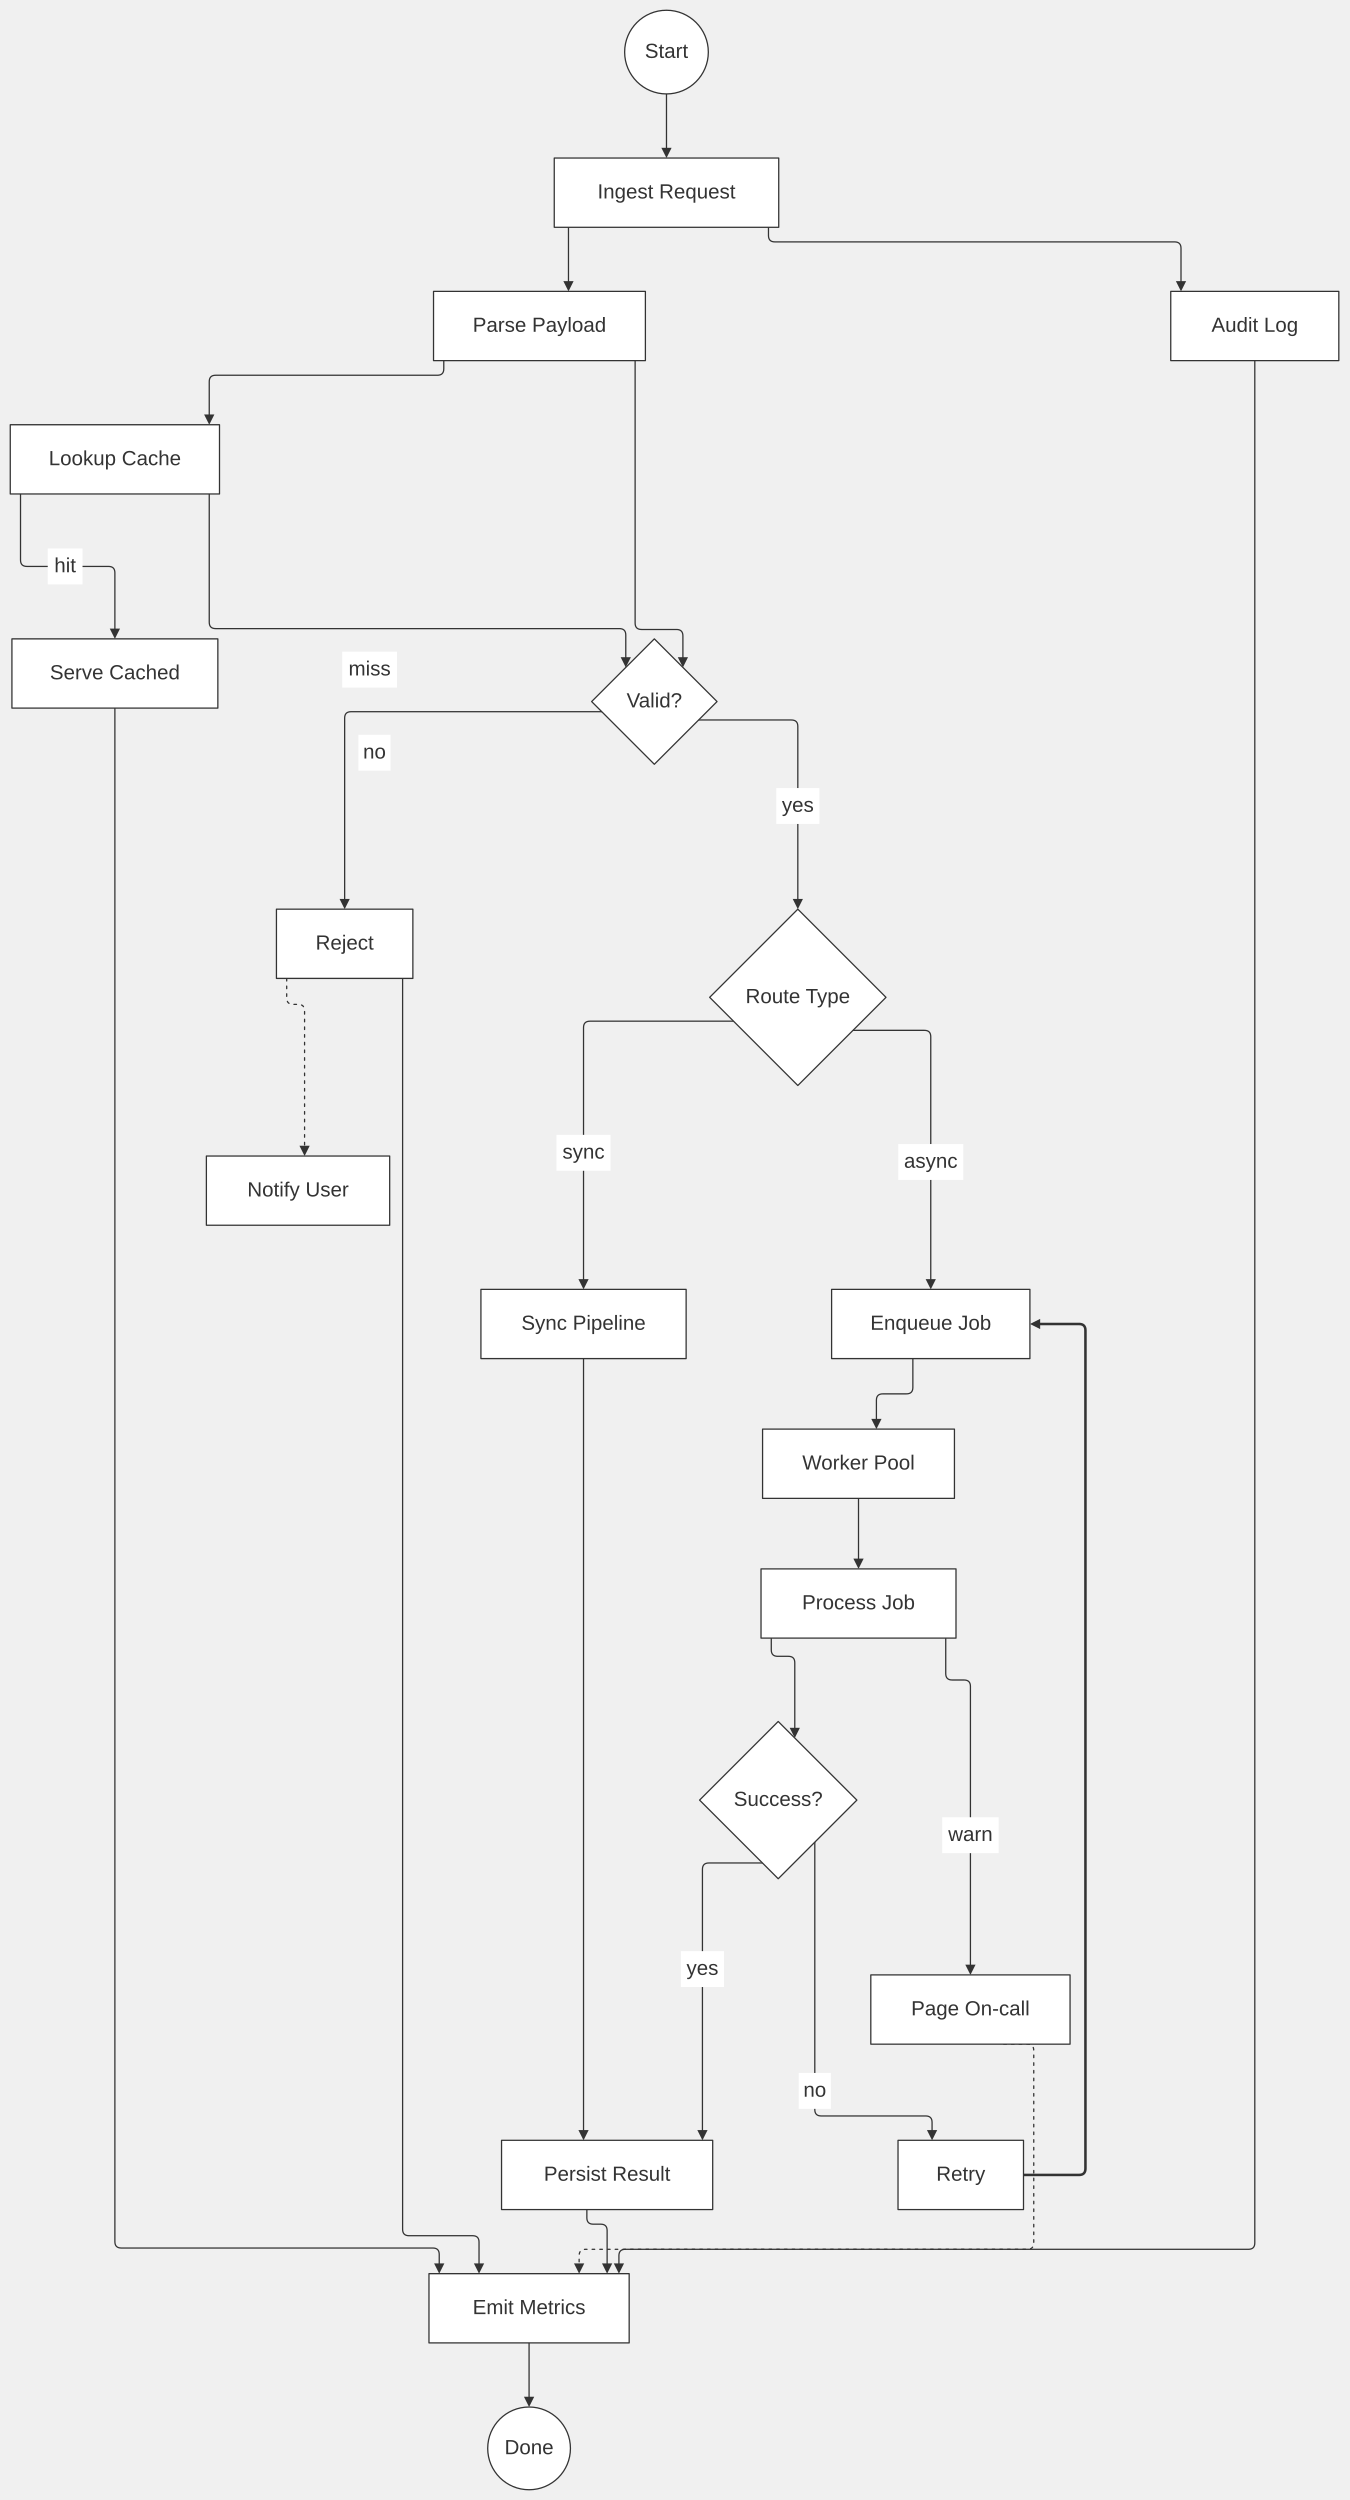
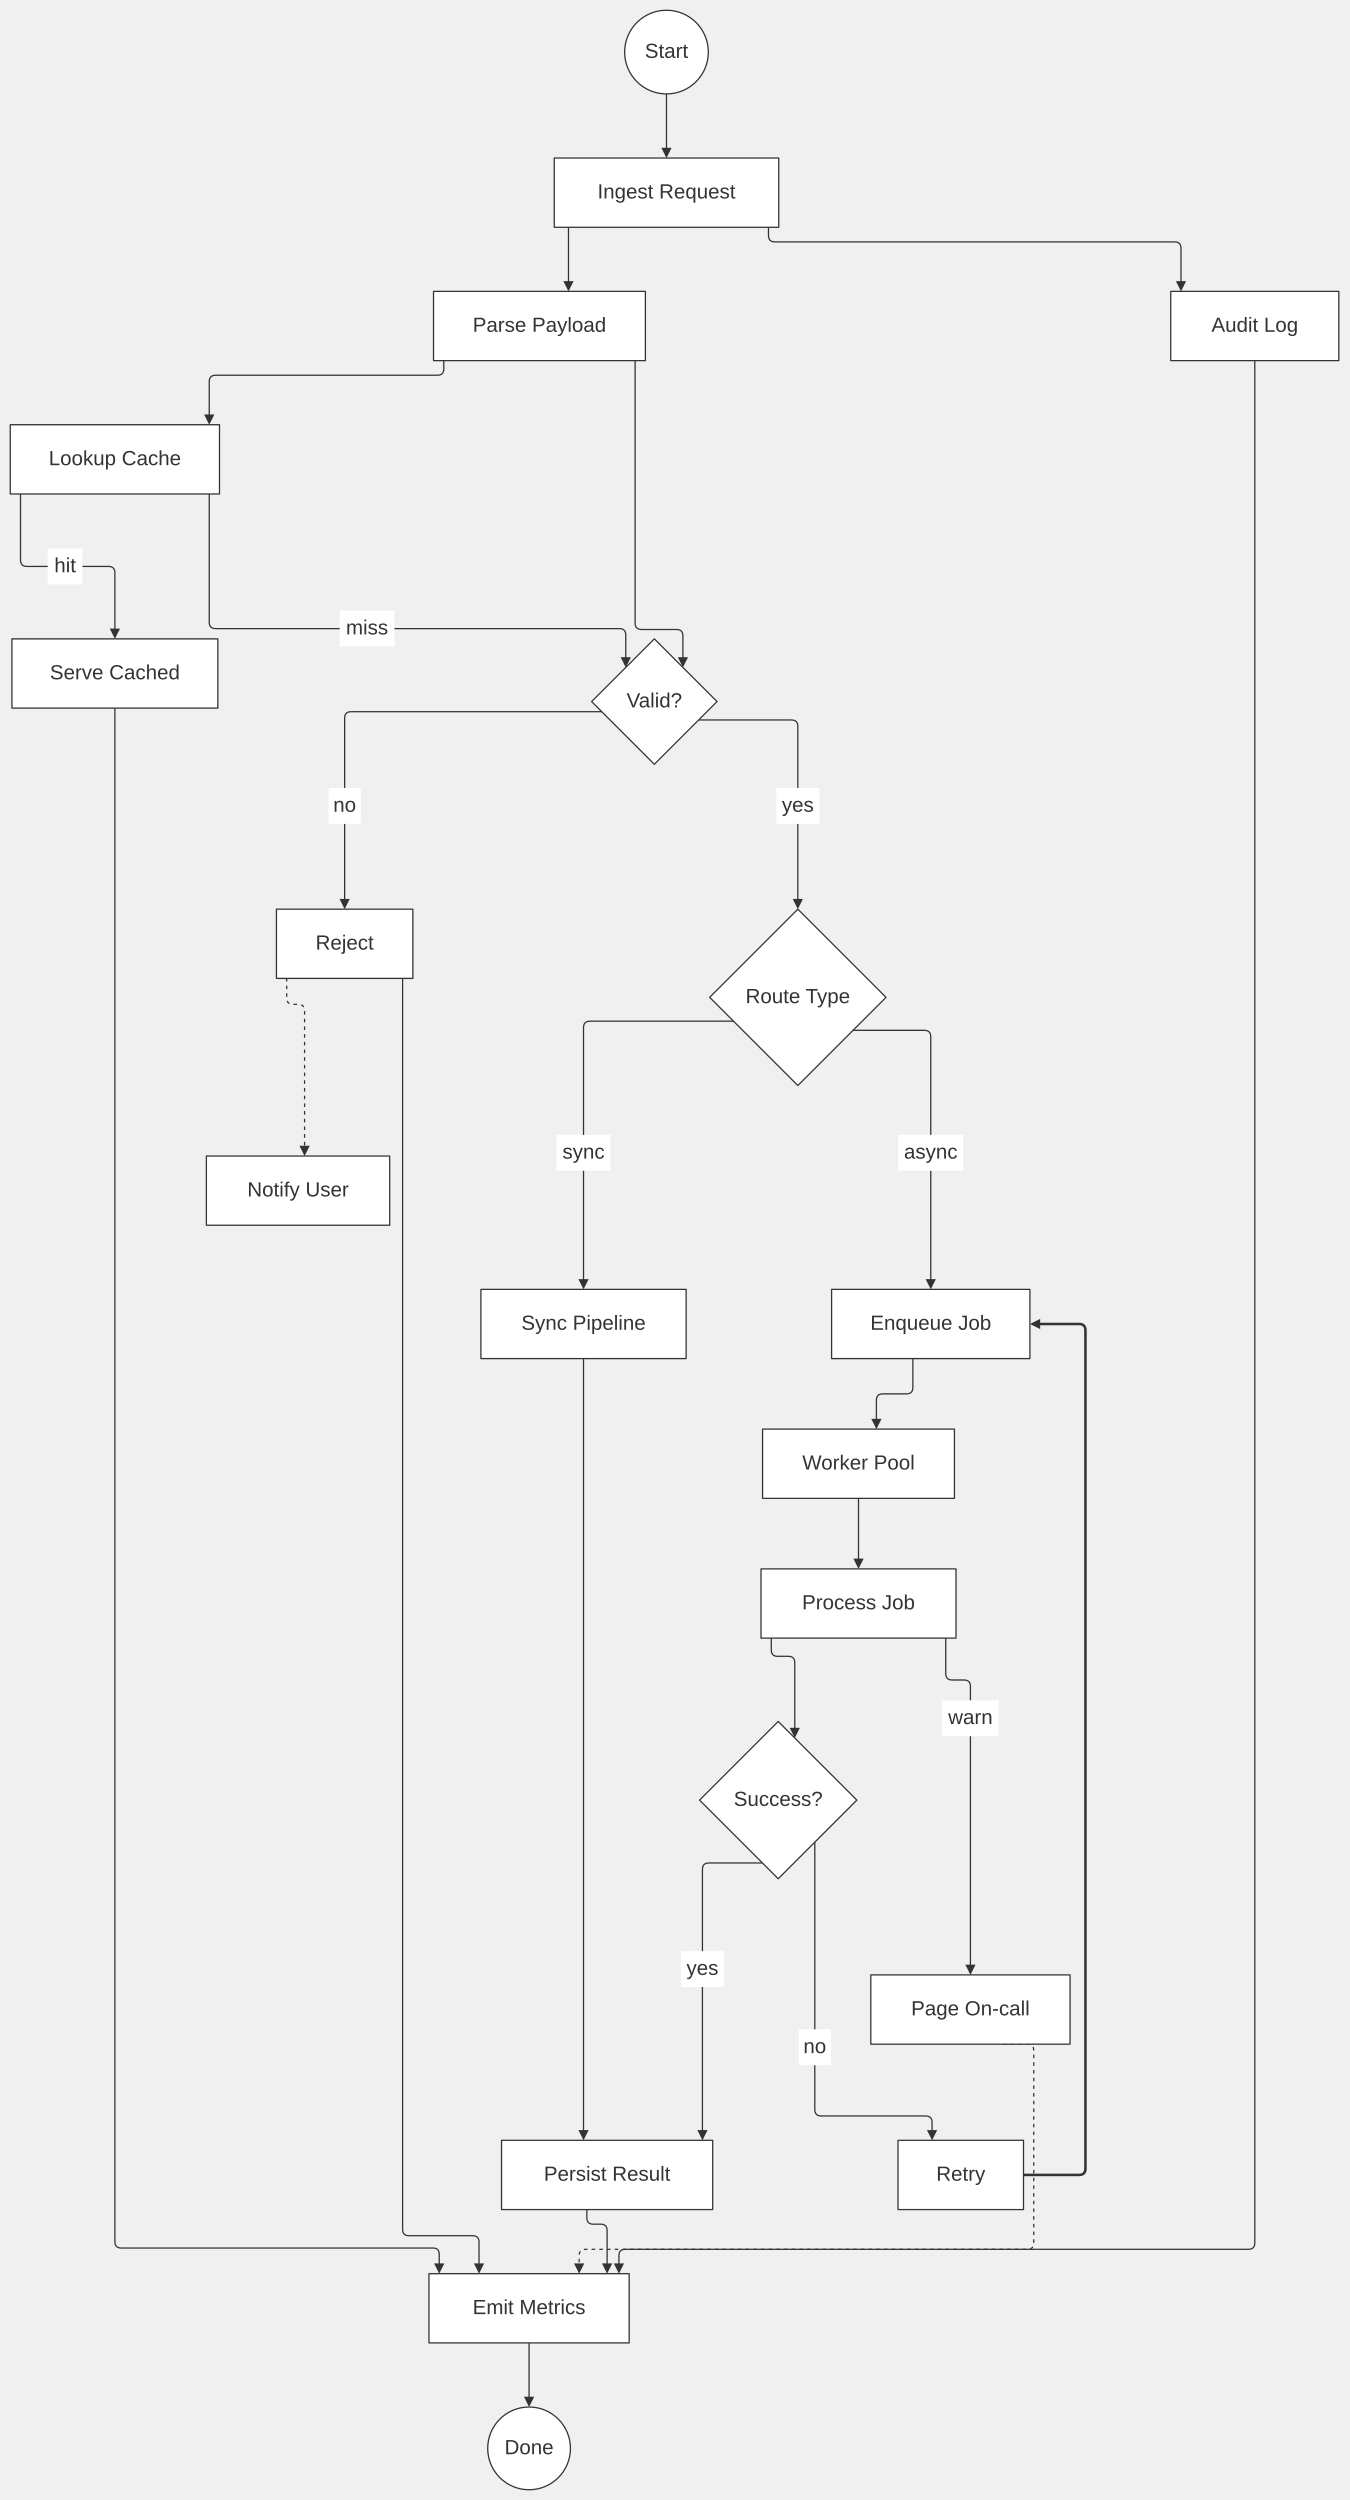
<svg xmlns="http://www.w3.org/2000/svg" width="100%" viewBox="0 0 1052.17 1949.78" style="max-width: 1052.17px; background-color: transparent;" font-family="&quot;trebuchet ms&quot;, verdana, arial, sans-serif" font-size="16.00">
  <defs>
    <marker id="arrowhead" viewBox="0 0 10.00 10.00" refX="5.00" refY="5.00" markerWidth="8.00" markerHeight="8.00" orient="auto-start-reverse" markerUnits="userSpaceOnUse">
      <path d="M 0 0 L 10.00 5.00 L 0 10.00 z" fill="#333" />
    </marker>
  </defs>
  <g transform="translate(0.00,0.00)">
    <g class="edgePaths">
      <path d="M519.80,73.26 L519.80,119.26" stroke="#333" stroke-width="1.00" fill="none" stroke-linecap="round" stroke-linejoin="round" marker-end="url(#arrowhead)" />
      <path d="M443.36,177.26 L443.36,223.26" stroke="#333" stroke-width="1.00" fill="none" stroke-linecap="round" stroke-linejoin="round" marker-end="url(#arrowhead)" />
      <path d="M495.34,281.26 L495.34,485.94 Q495.34,490.94 500.34,490.94 L527.60,490.94 Q532.60,490.94 532.60,495.94 L532.60,516.54" stroke="#333" stroke-width="1.00" fill="none" stroke-linecap="round" stroke-linejoin="round" marker-end="url(#arrowhead)" />
      <path d="M469.33,555.07 L273.80,555.07 Q268.80,555.07 268.80,560.07 L268.80,705.07" stroke="#333" stroke-width="1.00" fill="none" stroke-linecap="round" stroke-linejoin="round" marker-end="url(#arrowhead)" />
      <path d="M223.60,763.07 L223.60,778.32 Q223.60,783.32 228.60,783.32 L232.54,783.32 Q237.54,783.32 237.54,788.32 L237.54,897.59" stroke="#333" stroke-width="1.00" fill="none" stroke-linecap="round" stroke-linejoin="round" stroke-dasharray="2.00,4.00" marker-end="url(#arrowhead)" />
      <path d="M314.00,763.07 L314.00,1738.66 Q314.00,1743.66 319.00,1743.66 L368.60,1743.66 Q373.60,1743.66 373.60,1748.66 L373.60,1769.26" stroke="#333" stroke-width="1.00" fill="none" stroke-linecap="round" stroke-linejoin="round" marker-end="url(#arrowhead)" />
      <path d="M544.86,561.53 L617.23,561.53 Q622.23,561.53 622.23,566.53 L622.23,705.07" stroke="#333" stroke-width="1.00" fill="none" stroke-linecap="round" stroke-linejoin="round" marker-end="url(#arrowhead)" />
      <path d="M572.09,796.44 L460.10,796.44 Q455.10,796.44 455.10,801.44 L455.10,1001.59" stroke="#333" stroke-width="1.00" fill="none" stroke-linecap="round" stroke-linejoin="round" marker-end="url(#arrowhead)" />
      <path d="M665.25,803.57 L720.91,803.57 Q725.91,803.57 725.91,808.57 L725.91,1001.59" stroke="#333" stroke-width="1.00" fill="none" stroke-linecap="round" stroke-linejoin="round" marker-end="url(#arrowhead)" />
      <path d="M711.95,1059.59 L711.95,1082.09 Q711.95,1087.09 706.95,1087.09 L688.52,1087.09 Q683.52,1087.09 683.52,1092.09 L683.52,1110.59" stroke="#333" stroke-width="1.00" fill="none" stroke-linecap="round" stroke-linejoin="round" marker-end="url(#arrowhead)" />
      <path d="M669.56,1168.59 L669.56,1219.59" stroke="#333" stroke-width="1.00" fill="none" stroke-linecap="round" stroke-linejoin="round" marker-end="url(#arrowhead)" />
      <path d="M601.53,1277.59 L601.53,1286.78 Q601.53,1291.78 606.53,1291.78 L614.86,1291.78 Q619.86,1291.78 619.86,1296.78 L619.86,1351.51" stroke="#333" stroke-width="1.00" fill="none" stroke-linecap="round" stroke-linejoin="round" marker-end="url(#arrowhead)" />
      <path d="M635.47,1436.73 L635.47,1645.26 Q635.47,1650.26 640.47,1650.26 L721.93,1650.26 Q726.93,1650.26 726.93,1655.26 L726.93,1665.26" stroke="#333" stroke-width="1.00" fill="none" stroke-linecap="round" stroke-linejoin="round" marker-end="url(#arrowhead)" />
      <path d="M798.24,1696.26 L841.55,1696.26 Q846.55,1696.26 846.55,1691.26 L846.55,1037.59 Q846.55,1032.59 841.55,1032.59 L807.24,1032.59" stroke="#333" stroke-width="2.00" fill="none" stroke-linecap="round" stroke-linejoin="round" marker-end="url(#arrowhead)" />
      <path d="M594.64,1452.96 L552.84,1452.96 Q547.84,1452.96 547.84,1457.96 L547.84,1665.26" stroke="#333" stroke-width="1.00" fill="none" stroke-linecap="round" stroke-linejoin="round" marker-end="url(#arrowhead)" />
      <path d="M455.10,1059.59 L455.10,1665.26" stroke="#333" stroke-width="1.00" fill="none" stroke-linecap="round" stroke-linejoin="round" marker-end="url(#arrowhead)" />
      <path d="M457.70,1723.26 L457.70,1729.66 Q457.70,1734.66 462.70,1734.66 L468.50,1734.66 Q473.50,1734.66 473.50,1739.66 L473.50,1769.26" stroke="#333" stroke-width="1.00" fill="none" stroke-linecap="round" stroke-linejoin="round" marker-end="url(#arrowhead)" />
      <path d="M346.11,281.26 L346.11,287.66 Q346.11,292.66 341.11,292.66 L168.19,292.66 Q163.19,292.66 163.19,297.66 L163.19,327.26" stroke="#333" stroke-width="1.00" fill="none" stroke-linecap="round" stroke-linejoin="round" marker-end="url(#arrowhead)" />
      <path d="M16.00,385.26 L16.00,436.76 Q16.00,441.76 21.00,441.76 L84.60,441.76 Q89.60,441.76 89.60,446.76 L89.60,494.26" stroke="#333" stroke-width="1.00" fill="none" stroke-linecap="round" stroke-linejoin="round" marker-end="url(#arrowhead)" />
      <path d="M89.60,552.26 L89.60,1748.26 Q89.60,1753.26 94.60,1753.26 L337.56,1753.26 Q342.56,1753.26 342.56,1758.26 L342.56,1769.26" stroke="#333" stroke-width="1.00" fill="none" stroke-linecap="round" stroke-linejoin="round" marker-end="url(#arrowhead)" />
      <path d="M163.19,385.26 L163.19,485.26 Q163.19,490.26 168.19,490.26 L483.05,490.26 Q488.05,490.26 488.05,495.26 L488.05,516.54" stroke="#333" stroke-width="1.00" fill="none" stroke-linecap="round" stroke-linejoin="round" marker-end="url(#arrowhead)" />
      <path d="M599.34,177.26 L599.34,183.66 Q599.34,188.66 604.34,188.66 L916.08,188.66 Q921.08,188.66 921.08,193.66 L921.08,223.26" stroke="#333" stroke-width="1.00" fill="none" stroke-linecap="round" stroke-linejoin="round" marker-end="url(#arrowhead)" />
      <path d="M978.63,281.26 L978.63,1749.26 Q978.63,1754.26 973.63,1754.26 L487.70,1754.26 Q482.70,1754.26 482.70,1759.26 L482.70,1769.26" stroke="#333" stroke-width="1.00" fill="none" stroke-linecap="round" stroke-linejoin="round" marker-end="url(#arrowhead)" />
      <path d="M737.59,1277.59 L737.59,1305.25 Q737.59,1310.25 742.59,1310.25 L751.85,1310.25 Q756.85,1310.25 756.85,1315.25 L756.85,1536.26" stroke="#333" stroke-width="1.00" fill="none" stroke-linecap="round" stroke-linejoin="round" marker-end="url(#arrowhead)" />
      <path d="M782.87,1594.26 L801.24,1594.26 Q806.24,1594.26 806.24,1599.26 L806.24,1749.26 Q806.24,1754.26 801.24,1754.26 L456.67,1754.26 Q451.67,1754.26 451.67,1759.26 L451.67,1769.26" stroke="#333" stroke-width="1.00" fill="none" stroke-linecap="round" stroke-linejoin="round" stroke-dasharray="2.00,4.00" marker-end="url(#arrowhead)" />
      <path d="M412.63,1827.26 L412.63,1873.26" stroke="#333" stroke-width="1.00" fill="none" stroke-linecap="round" stroke-linejoin="round" marker-end="url(#arrowhead)" />
    </g>
    <g class="nodes">
      <ellipse cx="412.63" cy="1909.52" rx="32.26" ry="32.26" fill="white" stroke="#333" stroke-width="1.00" stroke-linejoin="round" />
      <text x="412.63" y="1909.52" text-anchor="middle" dominant-baseline="middle" fill="#333">Done</text>
      <rect x="679.15" y="1540.26" width="155.40" height="54.00" fill="white" stroke="#333" stroke-width="1.00" stroke-linejoin="round" />
      <text x="756.85" y="1567.26" text-anchor="middle" dominant-baseline="middle" fill="#333">Page On-call</text>
      <rect x="913.08" y="227.26" width="131.08" height="54.00" fill="white" stroke="#333" stroke-width="1.00" stroke-linejoin="round" />
      <text x="978.63" y="254.26" text-anchor="middle" dominant-baseline="middle" fill="#333">Audit Log</text>
      <rect x="8.00" y="331.26" width="163.19" height="54.00" fill="white" stroke="#333" stroke-width="1.00" stroke-linejoin="round" />
      <text x="89.60" y="358.26" text-anchor="middle" dominant-baseline="middle" fill="#333">Lookup Cache</text>
      <rect x="9.30" y="498.26" width="160.60" height="54.00" fill="white" stroke="#333" stroke-width="1.00" stroke-linejoin="round" />
      <text x="89.60" y="525.26" text-anchor="middle" dominant-baseline="middle" fill="#333">Serve Cached</text>
      <rect x="432.27" y="123.26" width="175.07" height="54.00" fill="white" stroke="#333" stroke-width="1.00" stroke-linejoin="round" />
      <text x="519.80" y="150.26" text-anchor="middle" dominant-baseline="middle" fill="#333">Ingest Request</text>
      <rect x="334.56" y="1773.26" width="156.14" height="54.00" fill="white" stroke="#333" stroke-width="1.00" stroke-linejoin="round" />
      <text x="412.63" y="1800.26" text-anchor="middle" dominant-baseline="middle" fill="#333">Emit Metrics</text>
      <rect x="160.96" y="901.59" width="142.96" height="54.00" fill="white" stroke="#333" stroke-width="1.00" stroke-linejoin="round" />
      <text x="232.44" y="928.59" text-anchor="middle" dominant-baseline="middle" fill="#333">Notify User</text>
      <rect x="338.11" y="227.26" width="165.24" height="54.00" fill="white" stroke="#333" stroke-width="1.00" stroke-linejoin="round" />
      <text x="420.72" y="254.26" text-anchor="middle" dominant-baseline="middle" fill="#333">Parse Payload</text>
      <rect x="391.16" y="1669.26" width="164.68" height="54.00" fill="white" stroke="#333" stroke-width="1.00" stroke-linejoin="round" />
      <text x="473.50" y="1696.26" text-anchor="middle" dominant-baseline="middle" fill="#333">Persist Result</text>
      <rect x="593.53" y="1223.59" width="152.06" height="54.00" fill="white" stroke="#333" stroke-width="1.00" stroke-linejoin="round" />
      <text x="669.56" y="1250.59" text-anchor="middle" dominant-baseline="middle" fill="#333">Process Job</text>
      <rect x="648.58" y="1005.59" width="154.66" height="54.00" fill="white" stroke="#333" stroke-width="1.00" stroke-linejoin="round" />
      <text x="725.91" y="1032.59" text-anchor="middle" dominant-baseline="middle" fill="#333">Enqueue Job</text>
      <rect x="215.60" y="709.07" width="106.40" height="54.00" fill="white" stroke="#333" stroke-width="1.00" stroke-linejoin="round" />
      <text x="268.80" y="736.07" text-anchor="middle" dominant-baseline="middle" fill="#333">Reject</text>
      <rect x="700.38" y="1669.26" width="97.86" height="54.00" fill="white" stroke="#333" stroke-width="1.00" stroke-linejoin="round" />
      <text x="749.31" y="1696.26" text-anchor="middle" dominant-baseline="middle" fill="#333">Retry</text>
      <polygon points="622.23,709.07 690.99,777.83 622.23,846.59 553.47,777.83" fill="white" stroke="#333" stroke-width="1.00" stroke-linejoin="round" />
      <text x="622.23" y="777.83" text-anchor="middle" dominant-baseline="middle" fill="#333">Route Type</text>
      <ellipse cx="519.80" cy="40.63" rx="32.63" ry="32.63" fill="white" stroke="#333" stroke-width="1.00" stroke-linejoin="round" />
      <text x="519.80" y="40.63" text-anchor="middle" dominant-baseline="middle" fill="#333">Start</text>
      <polygon points="606.94,1342.59 668.28,1403.92 606.94,1465.26 545.60,1403.92" fill="white" stroke="#333" stroke-width="1.00" stroke-linejoin="round" />
      <text x="606.94" y="1403.92" text-anchor="middle" dominant-baseline="middle" fill="#333">Success?</text>
      <rect x="375.08" y="1005.59" width="160.04" height="54.00" fill="white" stroke="#333" stroke-width="1.00" stroke-linejoin="round" />
      <text x="455.10" y="1032.59" text-anchor="middle" dominant-baseline="middle" fill="#333">Sync Pipeline</text>
      <polygon points="510.32,498.26 559.22,547.16 510.32,596.07 461.42,547.16" fill="white" stroke="#333" stroke-width="1.00" stroke-linejoin="round" />
      <text x="510.32" y="547.16" text-anchor="middle" dominant-baseline="middle" fill="#333">Valid?</text>
      <rect x="594.74" y="1114.59" width="149.64" height="54.00" fill="white" stroke="#333" stroke-width="1.00" stroke-linejoin="round" />
      <text x="669.56" y="1141.59" text-anchor="middle" dominant-baseline="middle" fill="#333">Worker Pool</text>
    </g>
    <g class="edgeLabels">
-       <rect x="279.52" y="573.07" width="25.08" height="28.00" fill="white" />
-       <text x="292.06" y="587.07" text-anchor="middle" dominant-baseline="middle" fill="#333">no</text>
-       <rect x="605.43" y="614.61" width="33.61" height="28.00" fill="white" />
-       <text x="622.23" y="628.61" text-anchor="middle" dominant-baseline="middle" fill="#333">yes</text>
+       <rect x="256.26" y="614.57" width="25.08" height="28.00" fill="white" />
+       <text x="268.80" y="628.57" text-anchor="middle" dominant-baseline="middle" fill="#333">no</text>
+       <rect x="605.43" y="614.57" width="33.61" height="28.00" fill="white" />
+       <text x="622.23" y="628.57" text-anchor="middle" dominant-baseline="middle" fill="#333">yes</text>
      <rect x="434.02" y="885.09" width="42.15" height="28.00" fill="white" />
      <text x="455.10" y="899.09" text-anchor="middle" dominant-baseline="middle" fill="#333">sync</text>
-       <rect x="700.56" y="892.25" width="50.69" height="28.00" fill="white" />
-       <text x="725.91" y="906.25" text-anchor="middle" dominant-baseline="middle" fill="#333">async</text>
-       <rect x="622.93" y="1616.72" width="25.08" height="28.00" fill="white" />
-       <text x="635.47" y="1630.72" text-anchor="middle" dominant-baseline="middle" fill="#333">no</text>
+       <rect x="700.56" y="885.09" width="50.69" height="28.00" fill="white" />
+       <text x="725.91" y="899.09" text-anchor="middle" dominant-baseline="middle" fill="#333">async</text>
+       <rect x="622.93" y="1582.72" width="25.08" height="28.00" fill="white" />
+       <text x="635.47" y="1596.72" text-anchor="middle" dominant-baseline="middle" fill="#333">no</text>
      <rect x="531.03" y="1521.71" width="33.61" height="28.00" fill="white" />
      <text x="547.84" y="1535.71" text-anchor="middle" dominant-baseline="middle" fill="#333">yes</text>
      <rect x="37.24" y="427.76" width="27.12" height="28.00" fill="white" />
      <text x="50.80" y="441.76" text-anchor="middle" dominant-baseline="middle" fill="#333">hit</text>
-       <rect x="266.90" y="508.26" width="42.71" height="28.00" fill="white" />
-       <text x="288.26" y="522.26" text-anchor="middle" dominant-baseline="middle" fill="#333">miss</text>
-       <rect x="734.84" y="1417.29" width="44.01" height="28.00" fill="white" />
-       <text x="756.85" y="1431.29" text-anchor="middle" dominant-baseline="middle" fill="#333">warn</text>
+       <rect x="264.90" y="476.26" width="42.71" height="28.00" fill="white" />
+       <text x="286.26" y="490.26" text-anchor="middle" dominant-baseline="middle" fill="#333">miss</text>
+       <rect x="734.84" y="1326.09" width="44.01" height="28.00" fill="white" />
+       <text x="756.85" y="1340.09" text-anchor="middle" dominant-baseline="middle" fill="#333">warn</text>
    </g>
  </g>
</svg>
